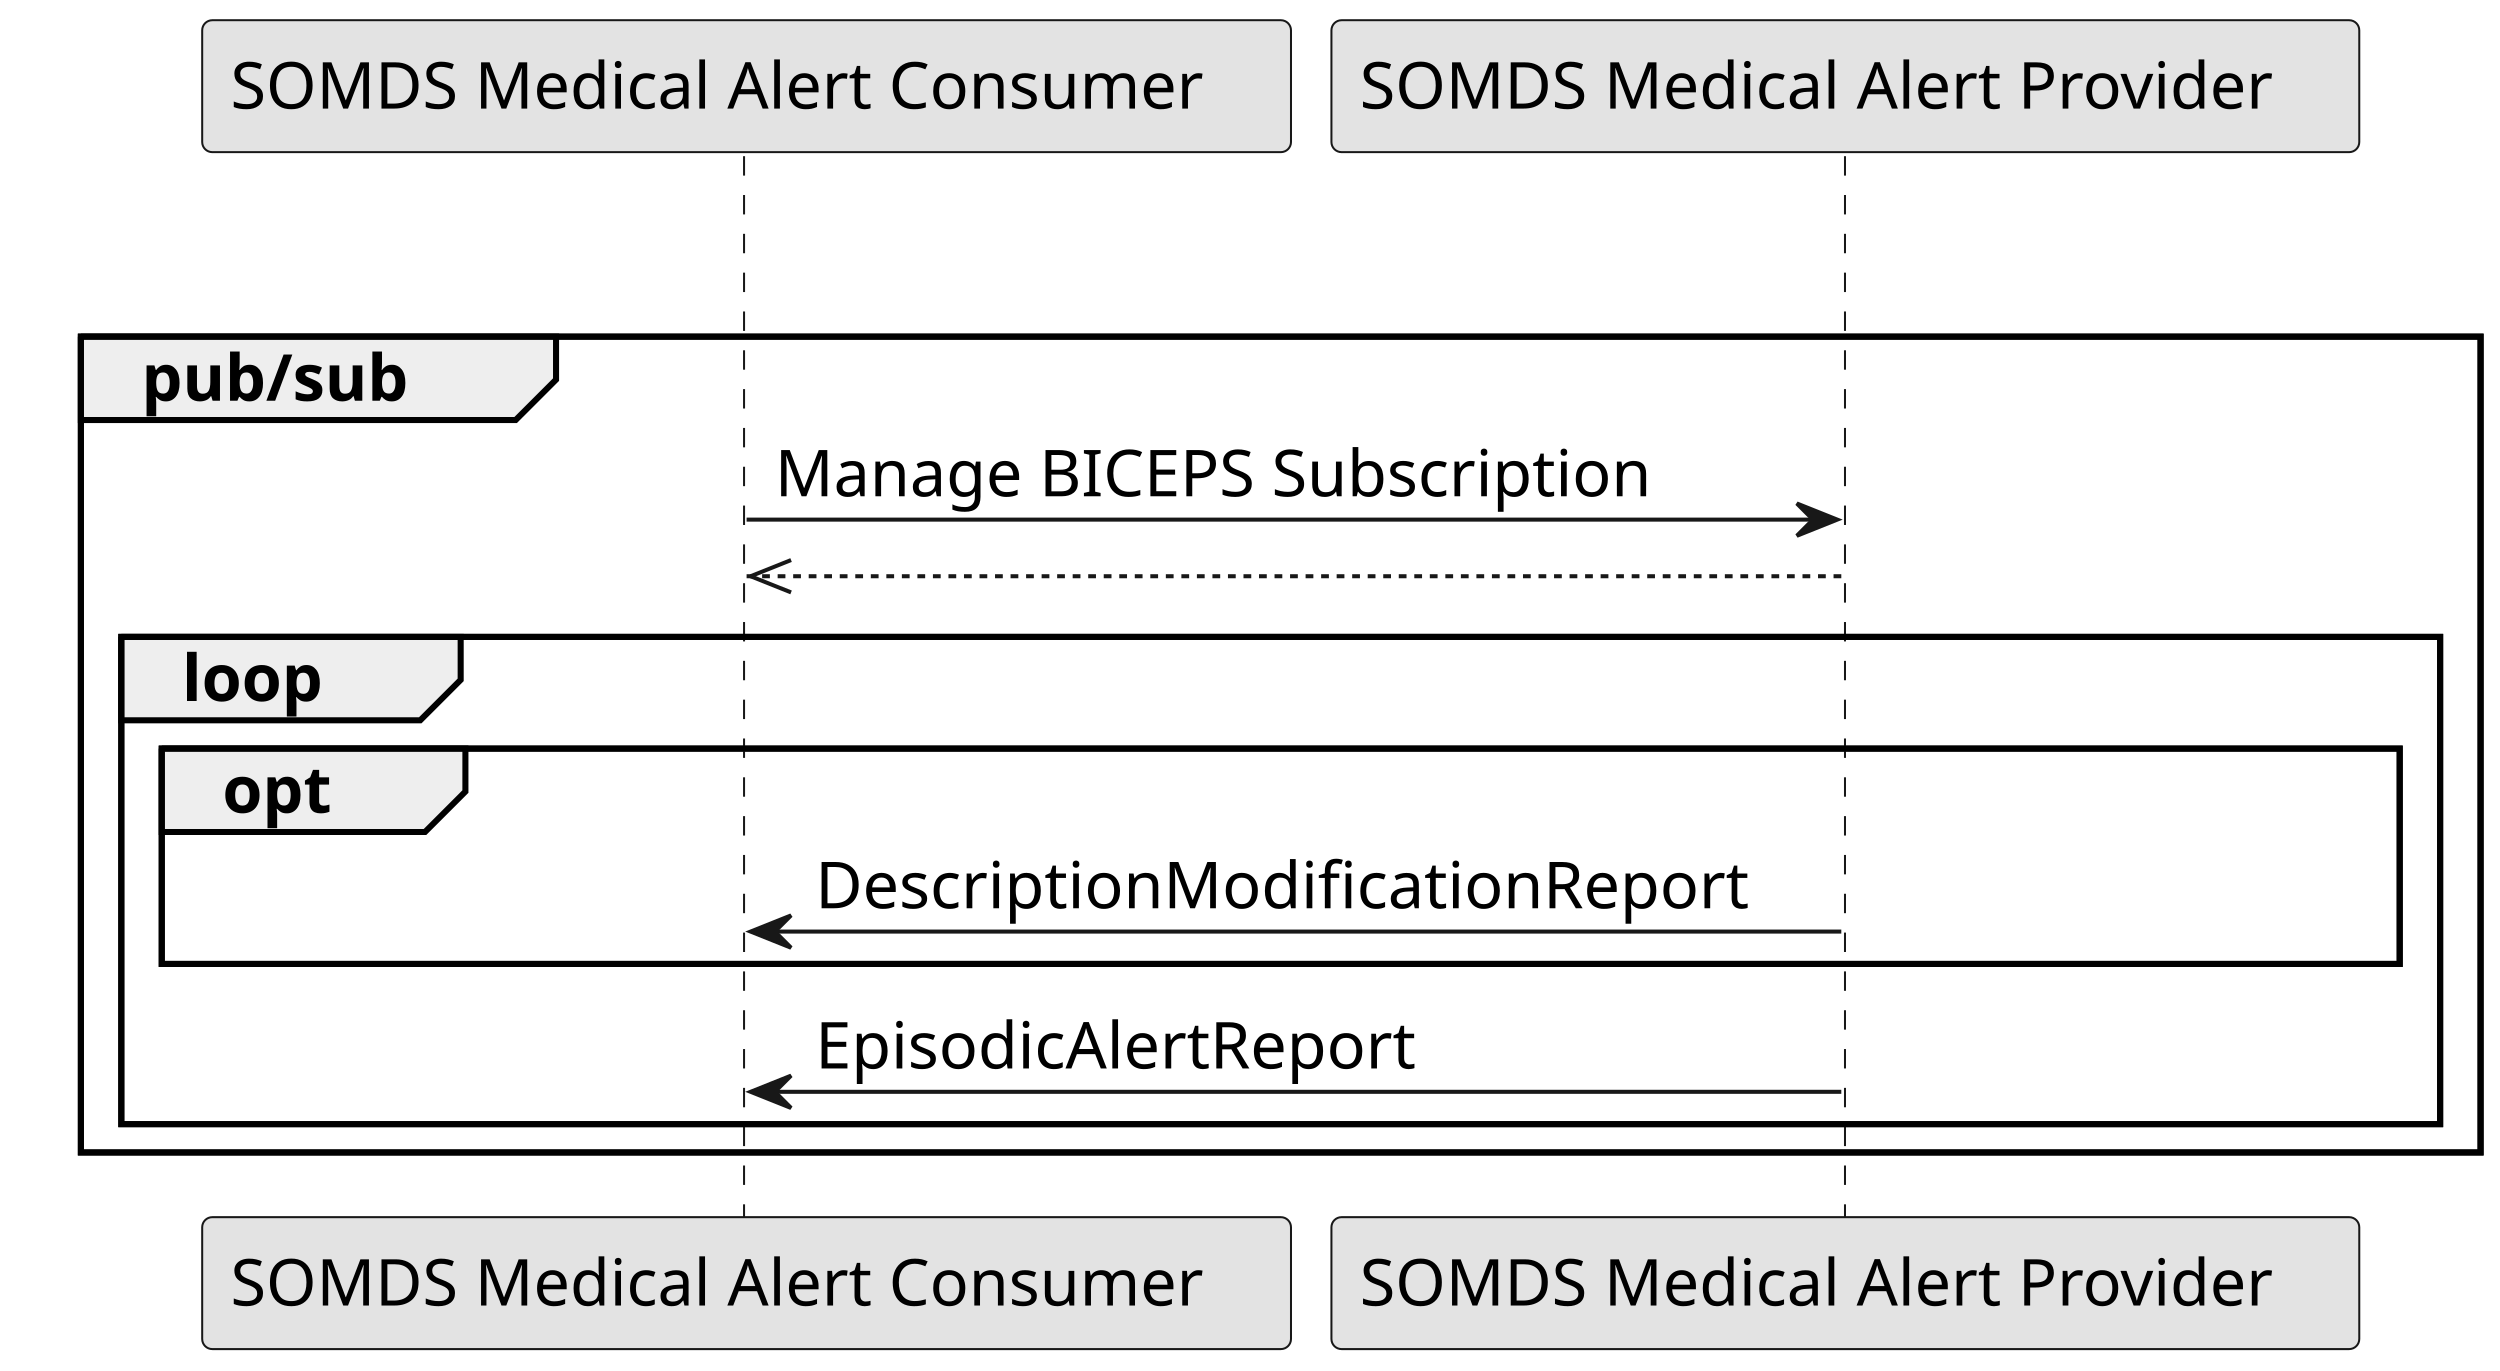
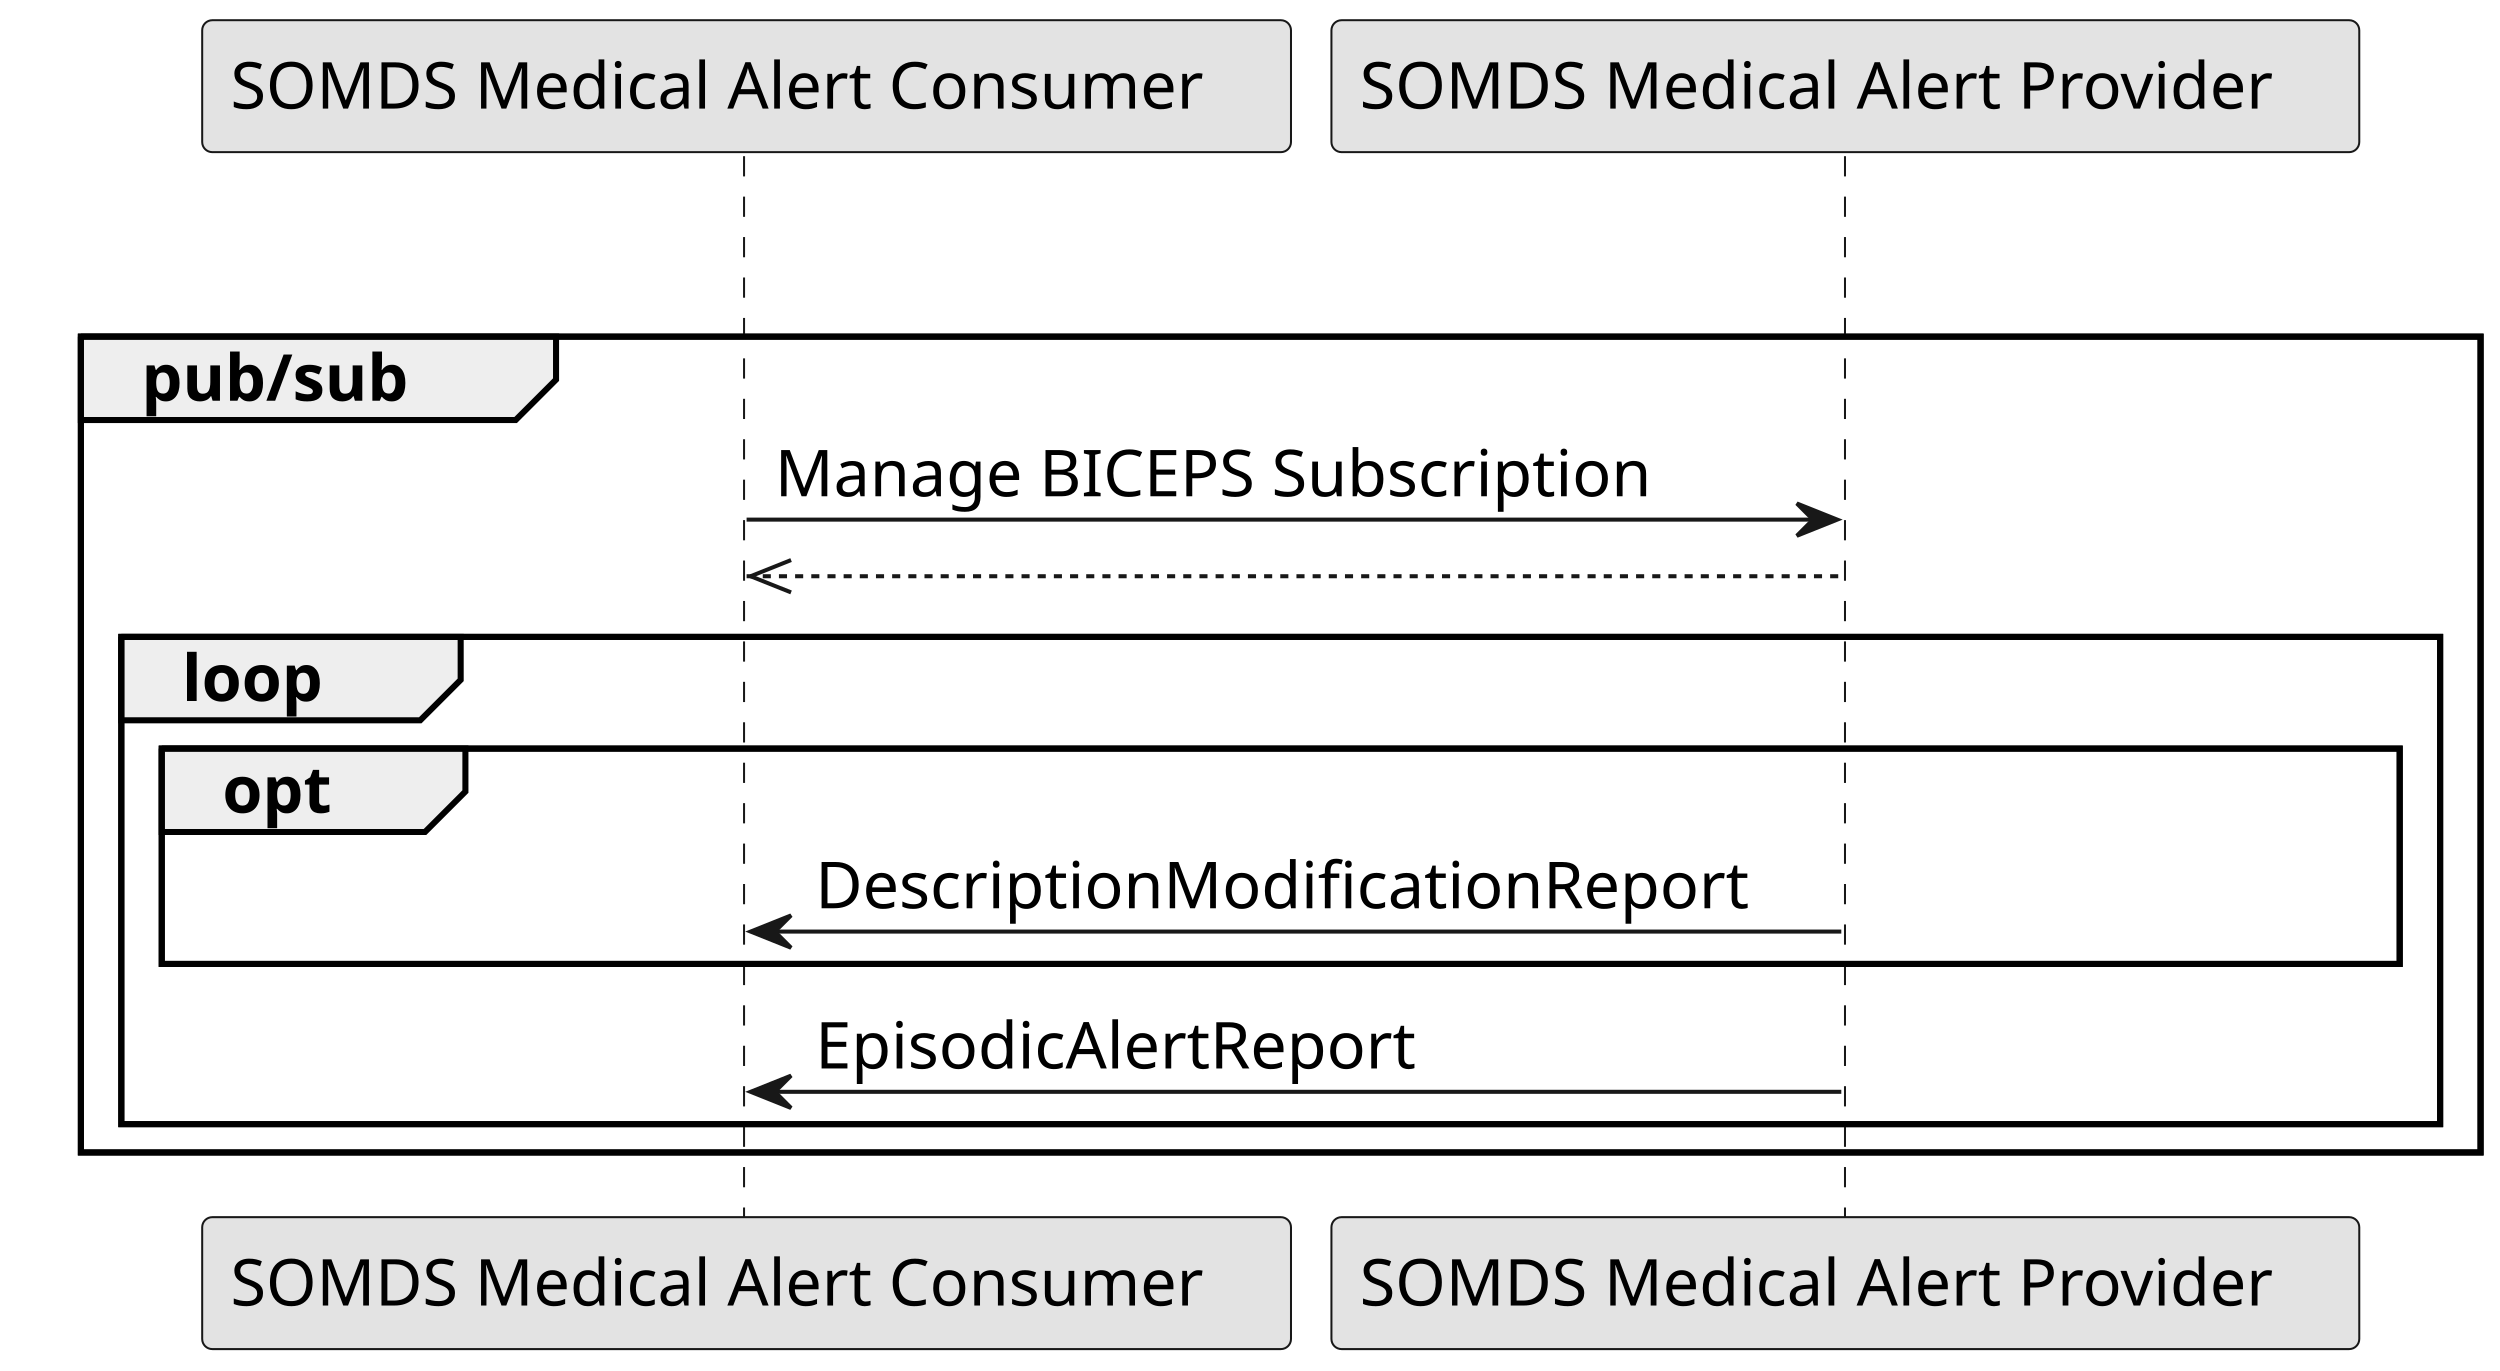
<svg xmlns="http://www.w3.org/2000/svg" contentStyleType="text/css" data-diagram-type="SEQUENCE" height="353.125px" preserveAspectRatio="none" style="width:644px;height:353px;background:#FFFFFF;" version="1.1" viewBox="0 0 644 353" width="644.792px" zoomAndPan="magnify">
  <defs />
  <g>
    <rect fill="none" height="210.156" style="stroke:#000000;stroke-width:1.562;" width="618.164" x="20.833" y="86.719" />
    <rect fill="none" height="125.521" style="stroke:#000000;stroke-width:1.562;" width="597.331" x="31.25" y="164.062" />
    <rect fill="none" height="55.469" style="stroke:#000000;stroke-width:1.562;" width="576.497" x="41.667" y="192.839" />
-     <g>
-       <rect fill="#000000" fill-opacity="0" height="274.349" width="8.333" x="188.155" y="40.234" />
-       <line style="stroke:#181818;stroke-width:0.521;stroke-dasharray:5.0,5.0;" x1="191.667" x2="191.667" y1="40.234" y2="314.583" />
+     <g class="participant-lifeline" data-entity-uid="part1" data-qualified-name="sdc_sc" id="part1-lifeline">
+       <g>
+         <rect fill="#000000" fill-opacity="0" height="274.349" width="8.333" x="188.155" y="40.234" />
+         <line style="stroke:#181818;stroke-width:0.521;stroke-dasharray:5.208,5.208;" x1="191.667" x2="191.667" y1="40.234" y2="314.583" />
+       </g>
    </g>
-     <g>
-       <rect fill="#000000" fill-opacity="0" height="274.349" width="8.333" x="471.195" y="40.234" />
-       <line style="stroke:#181818;stroke-width:0.521;stroke-dasharray:5.0,5.0;" x1="475.269" x2="475.269" y1="40.234" y2="314.583" />
+     <g class="participant-lifeline" data-entity-uid="part2" data-qualified-name="sdc_sp" id="part2-lifeline">
+       <g>
+         <rect fill="#000000" fill-opacity="0" height="274.349" width="8.333" x="471.195" y="40.234" />
+         <line style="stroke:#181818;stroke-width:0.521;stroke-dasharray:5.208,5.208;" x1="475.269" x2="475.269" y1="40.234" y2="314.583" />
+       </g>
    </g>
-     <g class="participant participant-head" data-participant="sdc_sc">
+     <g class="participant participant-head" data-entity-uid="part1" data-qualified-name="sdc_sc" id="part1-head">
      <rect fill="#E3E3E3" height="33.984" rx="2.604" ry="2.604" style="stroke:#181818;stroke-width:0.521;" width="280.477" x="52.083" y="5.208" />
      <text fill="#000000" font-family="sans-serif" font-size="16.667" lengthAdjust="spacing" textLength="265.894" x="59.375" y="27.97">SOMDS Medical Alert Consumer</text>
    </g>
-     <g class="participant participant-tail" data-participant="sdc_sc">
+     <g class="participant participant-tail" data-entity-uid="part1" data-qualified-name="sdc_sc" id="part1-tail">
      <rect fill="#E3E3E3" height="33.984" rx="2.604" ry="2.604" style="stroke:#181818;stroke-width:0.521;" width="280.477" x="52.083" y="313.542" />
      <text fill="#000000" font-family="sans-serif" font-size="16.667" lengthAdjust="spacing" textLength="265.894" x="59.375" y="336.304">SOMDS Medical Alert Consumer</text>
    </g>
-     <g class="participant participant-head" data-participant="sdc_sp">
+     <g class="participant participant-head" data-entity-uid="part2" data-qualified-name="sdc_sp" id="part2-head">
      <rect fill="#E3E3E3" height="33.984" rx="2.604" ry="2.604" style="stroke:#181818;stroke-width:0.521;" width="264.771" x="342.977" y="5.208" />
      <text fill="#000000" font-family="sans-serif" font-size="16.667" lengthAdjust="spacing" textLength="250.187" x="350.269" y="27.97">SOMDS Medical Alert Provider</text>
    </g>
-     <g class="participant participant-tail" data-participant="sdc_sp">
+     <g class="participant participant-tail" data-entity-uid="part2" data-qualified-name="sdc_sp" id="part2-tail">
      <rect fill="#E3E3E3" height="33.984" rx="2.604" ry="2.604" style="stroke:#181818;stroke-width:0.521;" width="264.771" x="342.977" y="313.542" />
      <text fill="#000000" font-family="sans-serif" font-size="16.667" lengthAdjust="spacing" textLength="250.187" x="350.269" y="336.304">SOMDS Medical Alert Provider</text>
    </g>
    <path d="M20.833,86.719 L143.237,86.719 L143.237,97.787 L132.821,108.203 L20.833,108.203 L20.833,86.719" fill="#EEEEEE" style="stroke:#000000;stroke-width:1.562;" />
    <rect fill="none" height="210.156" style="stroke:#000000;stroke-width:1.562;" width="618.164" x="20.833" y="86.719" />
    <text fill="#000000" font-family="sans-serif" font-size="16.667" font-weight="bold" lengthAdjust="spacing" textLength="75.529" x="36.458" y="103.231">pub/sub</text>
-     <g class="message" data-participant-1="sdc_sc" data-participant-2="sdc_sp">
+     <g class="message" data-entity-1="part1" data-entity-2="part2" id="msg1">
      <polygon fill="#181818" points="462.862,129.688,473.279,133.854,462.862,138.021,467.029,133.854" style="stroke:#181818;stroke-width:1.042;" />
      <line style="stroke:#181818;stroke-width:1.042;" x1="192.322" x2="469.112" y1="133.854" y2="133.854" />
      <text fill="#000000" font-family="sans-serif" font-size="16.667" lengthAdjust="spacing" textLength="239.502" x="199.613" y="127.84">Manage BICEPS Subscription</text>
    </g>
-     <g class="message" data-participant-1="sdc_sp" data-participant-2="sdc_sc">
+     <g class="message" data-entity-1="part2" data-entity-2="part1" id="msg2">
      <line style="stroke:#181818;stroke-width:1.042;" x1="193.363" x2="203.78" y1="148.438" y2="144.271" />
      <line style="stroke:#181818;stroke-width:1.042;" x1="193.363" x2="203.78" y1="148.438" y2="152.604" />
-       <line style="stroke:#181818;stroke-width:1.042;stroke-dasharray:2.0,2.0;" x1="192.322" x2="474.32" y1="148.438" y2="148.438" />
+       <line style="stroke:#181818;stroke-width:1.042;stroke-dasharray:2.083,2.083;" x1="192.322" x2="474.32" y1="148.438" y2="148.438" />
    </g>
    <path d="M31.25,164.062 L118.669,164.062 L118.669,175.13 L108.252,185.547 L31.25,185.547 L31.25,164.062" fill="#EEEEEE" style="stroke:#000000;stroke-width:1.562;" />
    <rect fill="none" height="125.521" style="stroke:#000000;stroke-width:1.562;" width="597.331" x="31.25" y="164.062" />
    <text fill="#000000" font-family="sans-serif" font-size="16.667" font-weight="bold" lengthAdjust="spacing" textLength="40.544" x="46.875" y="180.575">loop</text>
    <path d="M41.667,192.839 L119.889,192.839 L119.889,203.906 L109.473,214.323 L41.667,214.323 L41.667,192.839" fill="#EEEEEE" style="stroke:#000000;stroke-width:1.562;" />
    <rect fill="none" height="55.469" style="stroke:#000000;stroke-width:1.562;" width="576.497" x="41.667" y="192.839" />
    <text fill="#000000" font-family="sans-serif" font-size="16.667" font-weight="bold" lengthAdjust="spacing" textLength="31.348" x="57.292" y="209.351">opt</text>
-     <g class="message" data-participant-1="sdc_sp" data-participant-2="sdc_sc">
+     <g class="message" data-entity-1="part2" data-entity-2="part1" id="msg3">
      <polygon fill="#181818" points="203.78,235.807,193.363,239.974,203.78,244.141,199.613,239.974" style="stroke:#181818;stroke-width:1.042;" />
      <line style="stroke:#181818;stroke-width:1.042;" x1="197.53" x2="474.32" y1="239.974" y2="239.974" />
      <text fill="#000000" font-family="sans-serif" font-size="16.667" lengthAdjust="spacing" textLength="252.506" x="210.03" y="233.96">DescriptionModificationReport</text>
    </g>
-     <g class="message" data-participant-1="sdc_sp" data-participant-2="sdc_sc">
+     <g class="message" data-entity-1="part2" data-entity-2="part1" id="msg4">
      <polygon fill="#181818" points="203.78,277.083,193.363,281.25,203.78,285.417,199.613,281.25" style="stroke:#181818;stroke-width:1.042;" />
      <line style="stroke:#181818;stroke-width:1.042;" x1="197.53" x2="474.32" y1="281.25" y2="281.25" />
      <text fill="#000000" font-family="sans-serif" font-size="16.667" lengthAdjust="spacing" textLength="164.665" x="210.03" y="275.236">EpisodicAlertReport</text>
    </g>
  </g>
</svg>
